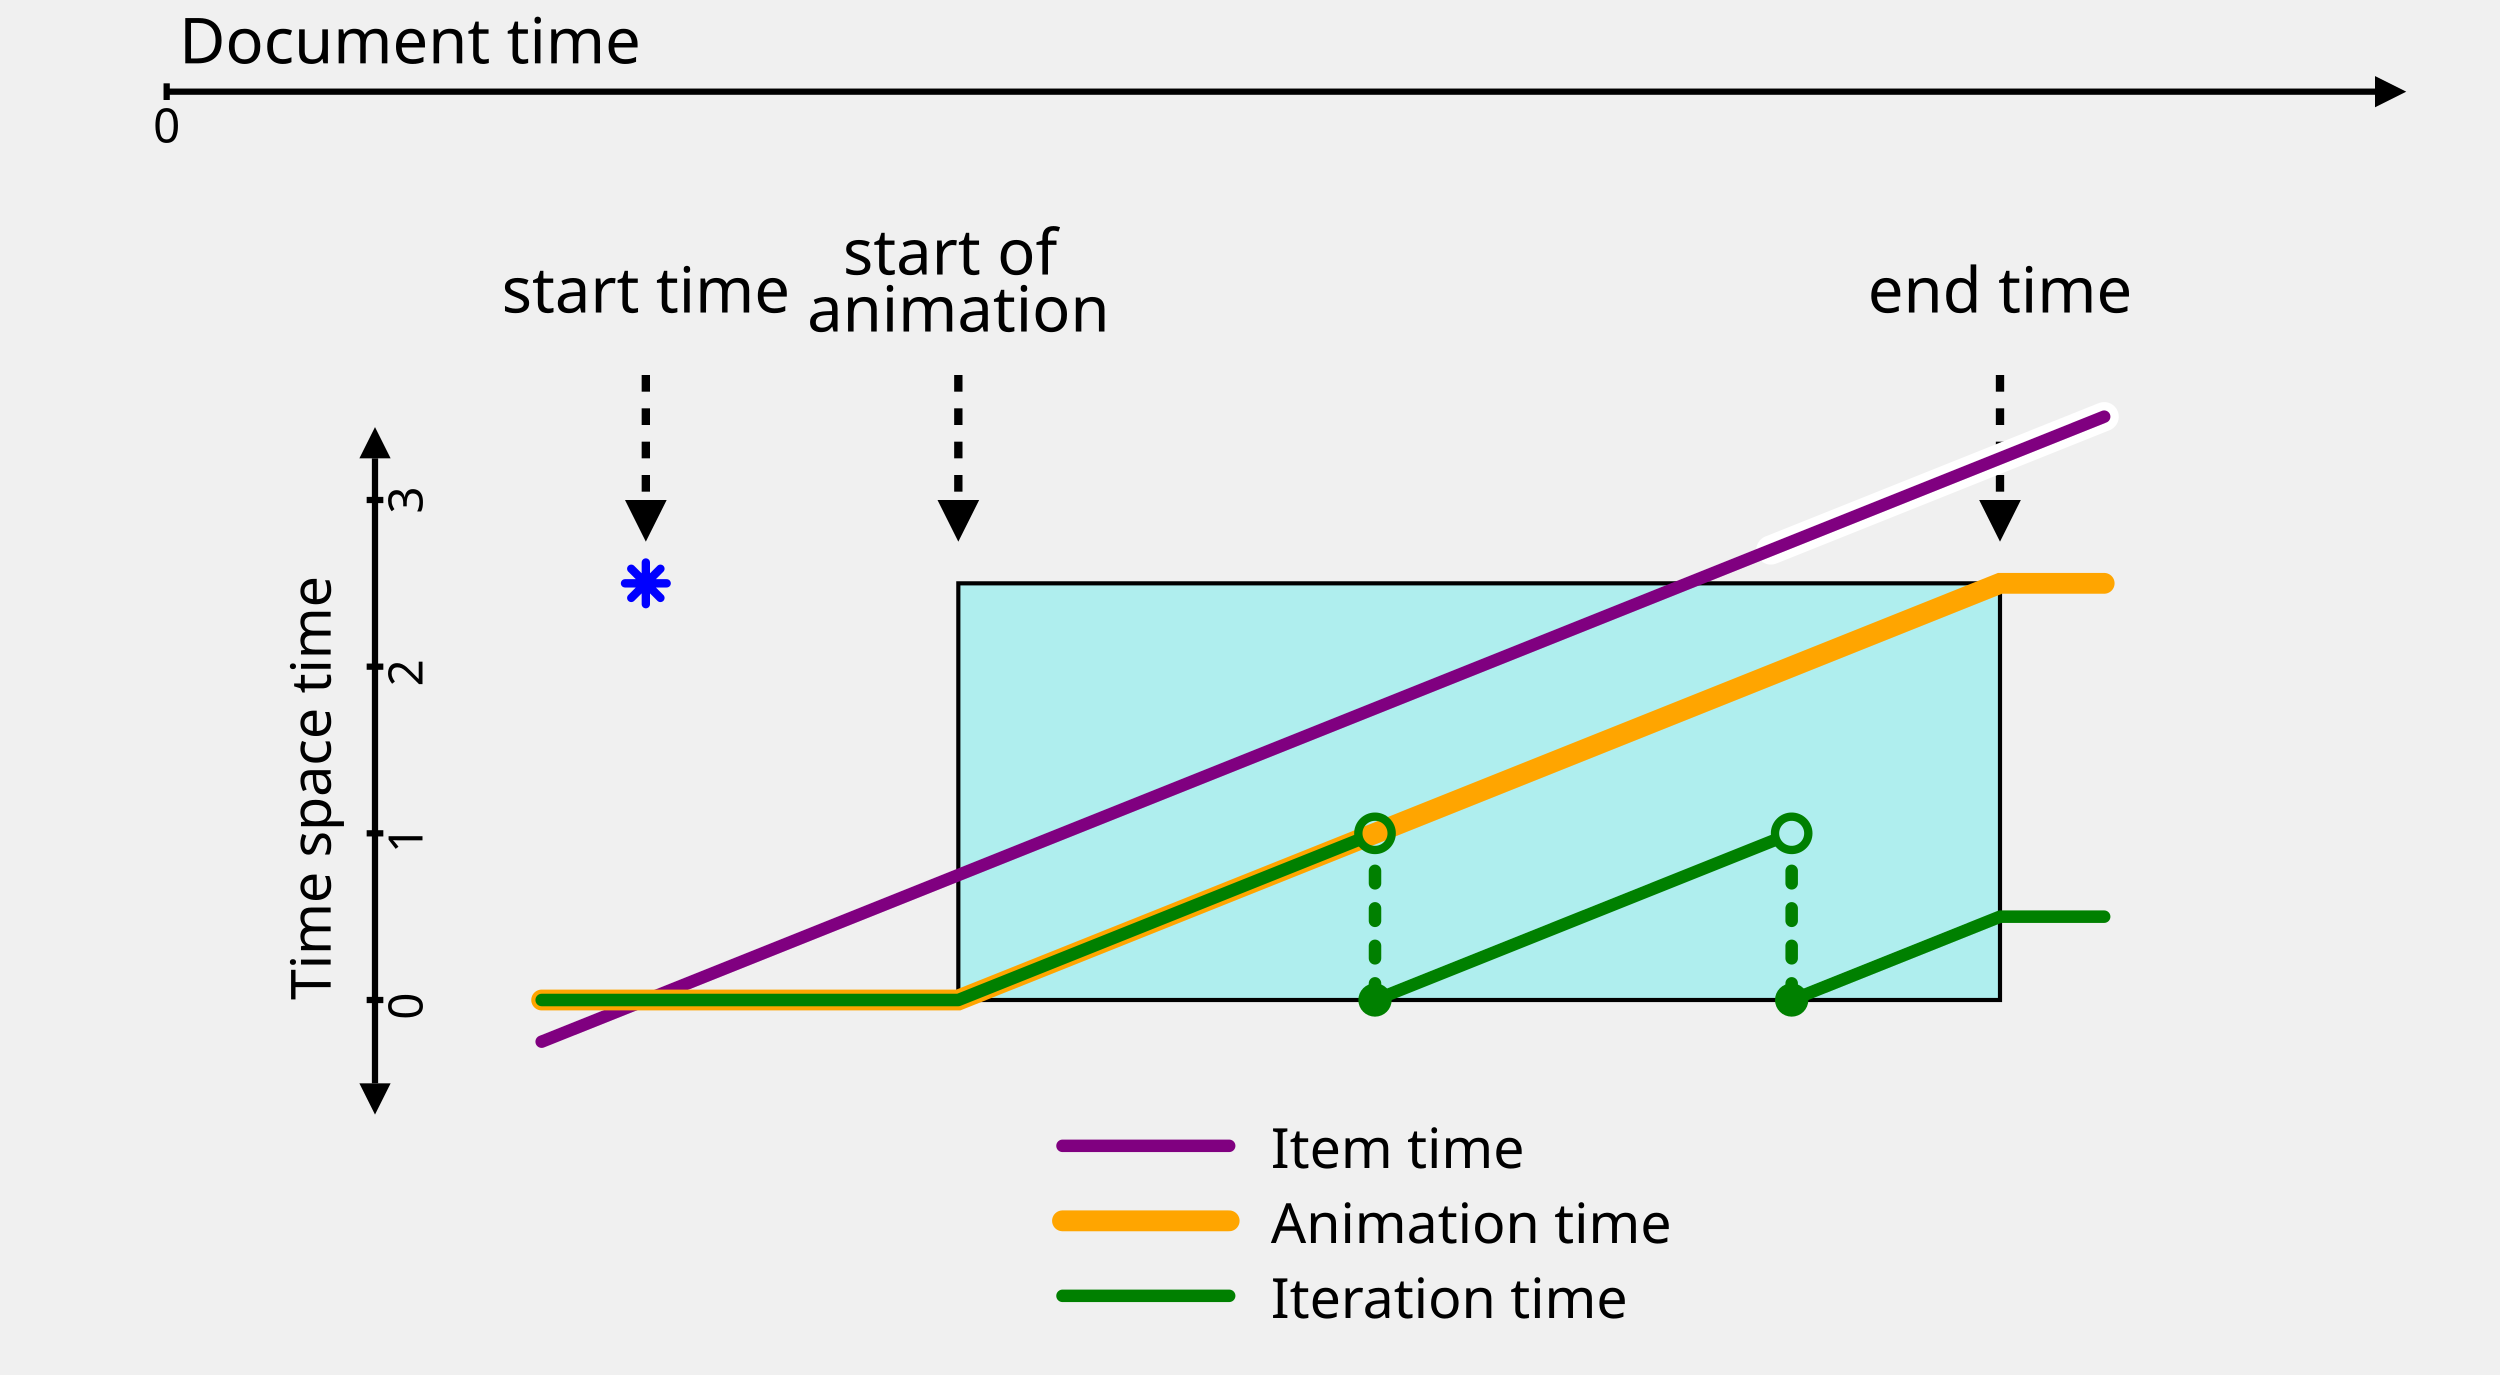
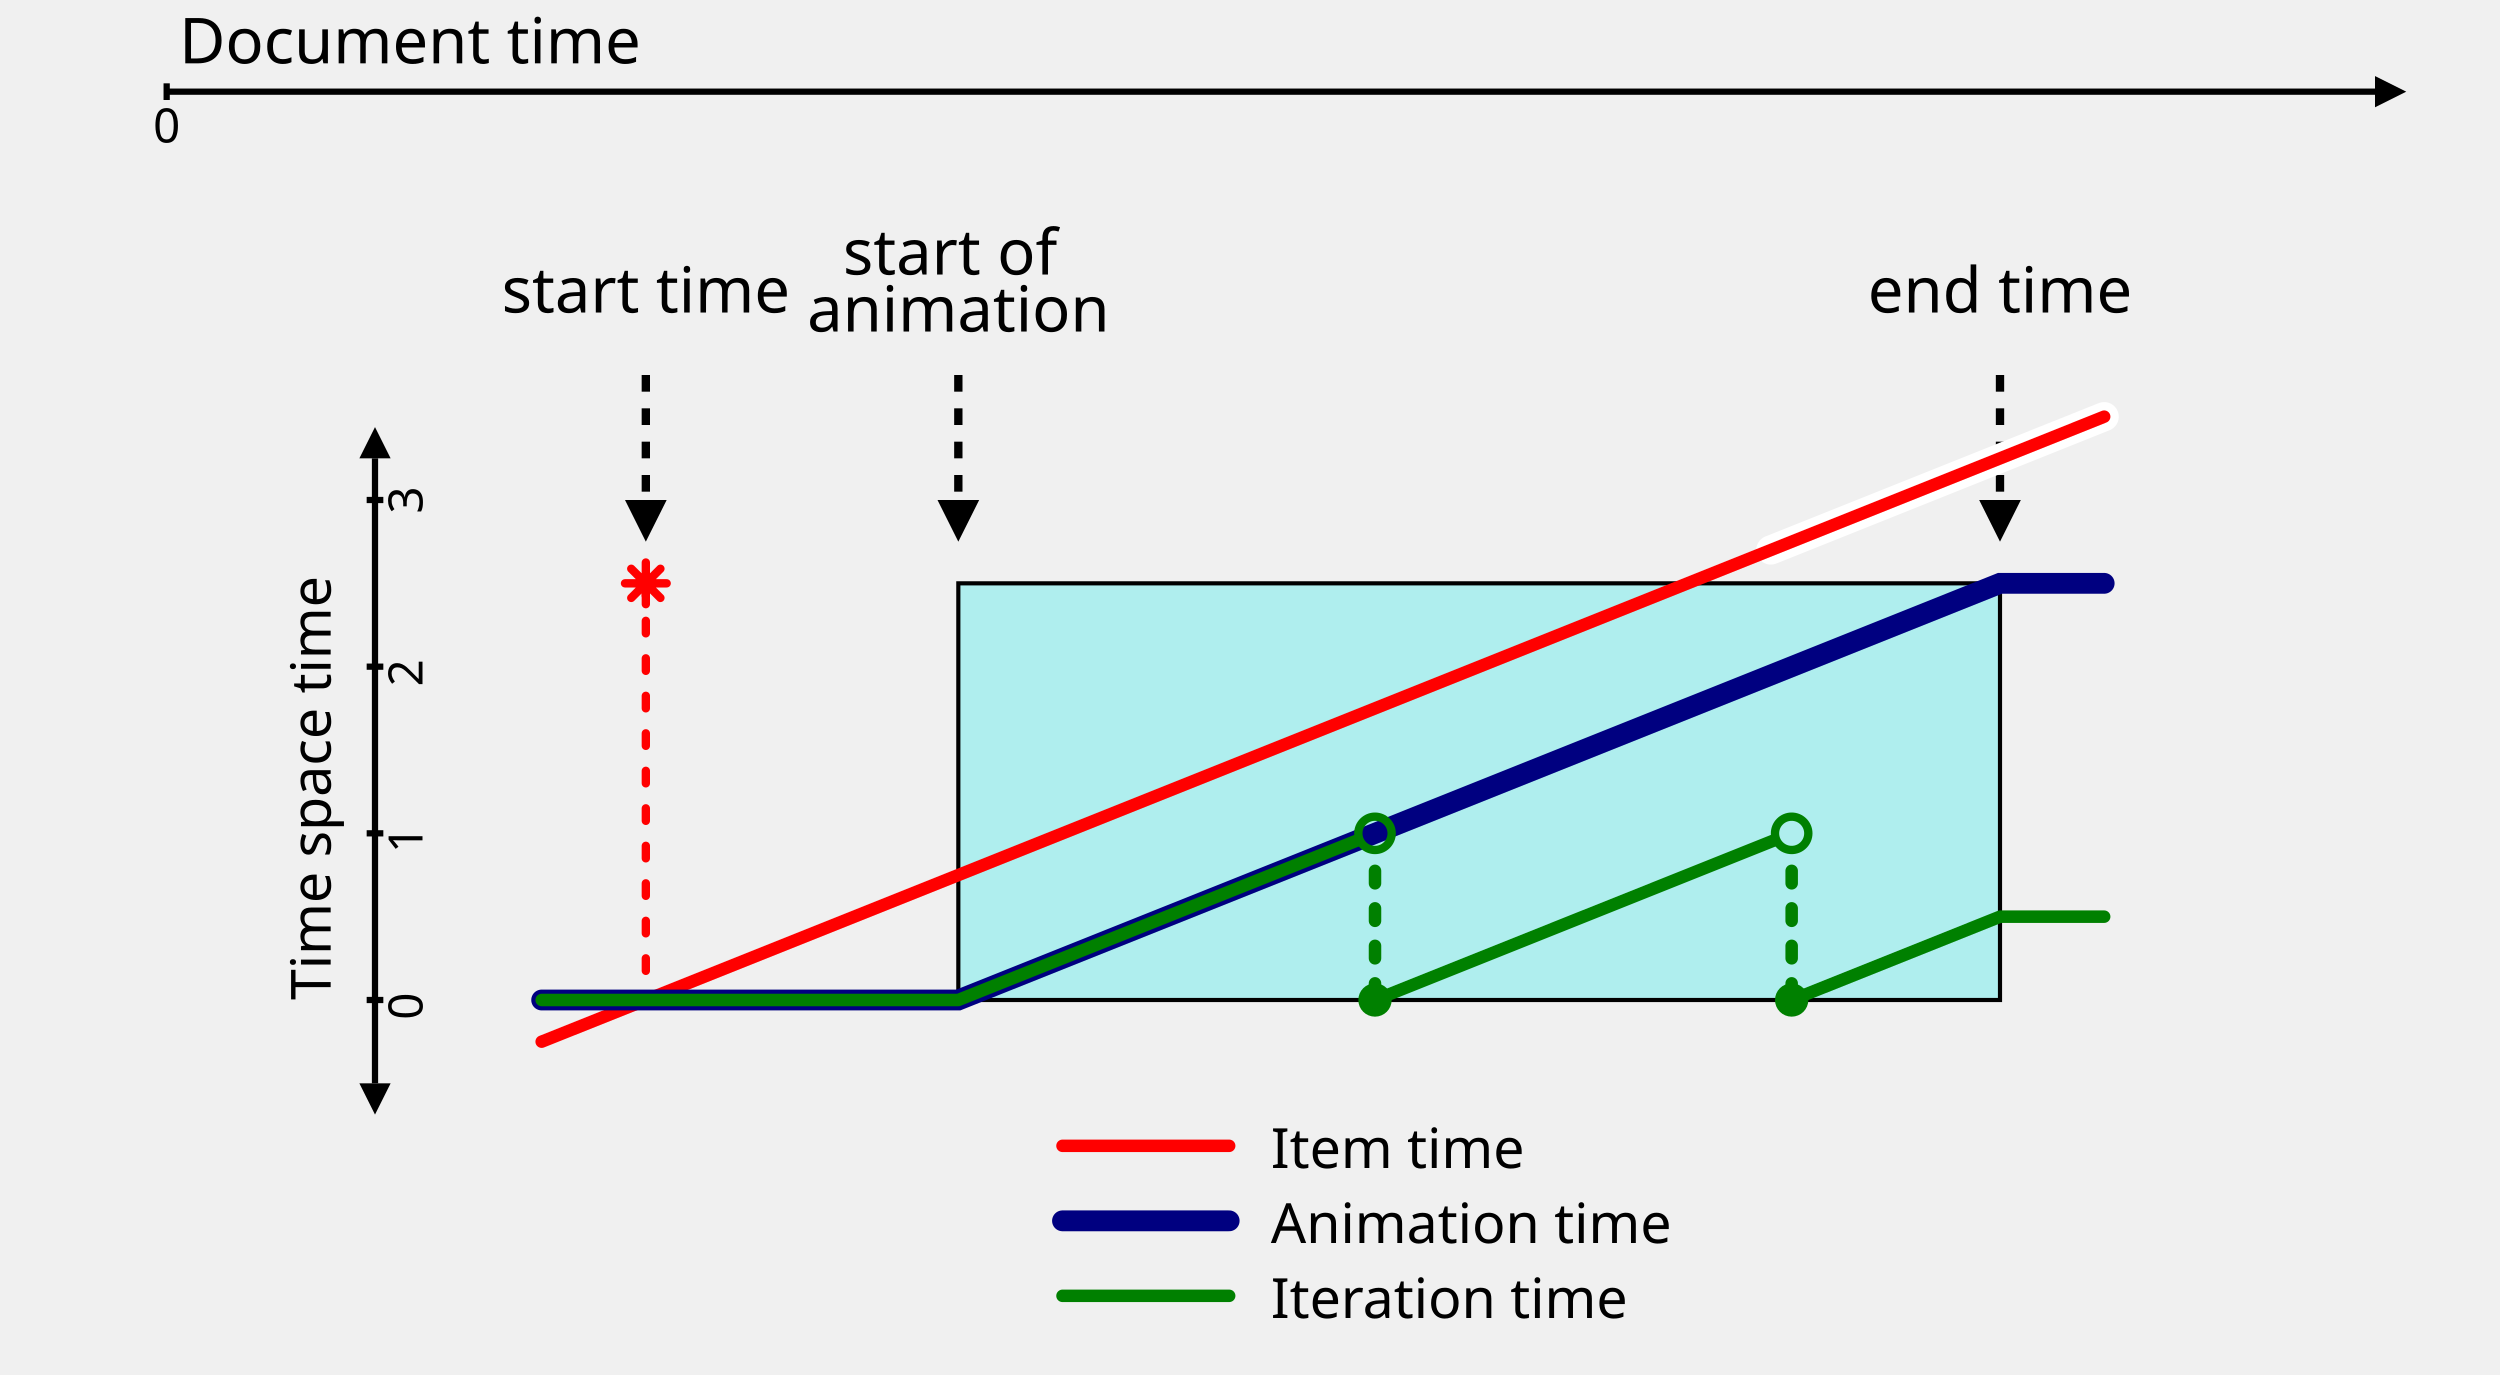
<svg xmlns="http://www.w3.org/2000/svg" xmlns:xlink="http://www.w3.org/1999/xlink" width="100%" height="100%" viewBox="0 0 600 330">
  <defs>
    <style type="text/css">
    svg {
      font-size: 19px;
      font-family: sans-serif;
    }

    /*
     * Line work
     */
    .line, .arrowLine, .dottedArrow, .doubleArrowLine {
      stroke: black;
      stroke-width: 1.5;
      fill: none;
    }
    .arrowLine, .dottedArrow {
      marker-end: url(#arrow);
    }
    .dottedArrow {
      stroke-dasharray: 4 4;
      stroke-width: 2;
    }
    .doubleArrowLine {
      marker-start: url(#reverseArrow);
      marker-end: url(#arrow);
    }

    /*
     * Animation spans
     */
    .animatingSpan  {
      fill: paleturquoise;
      stroke: black;
    }
+     .itemSpan {
+       fill: none;
+       stroke: red;
+       stroke-dasharray: 3 6;
+       stroke-width: 2;
+       stroke-linecap: round;
+     }

    /*
     * Text labels
     */
    .documentTimelineLabel {
      font-size: 0.8em;
    }
    .timeLabel {
      text-anchor: middle;
      font-size: 0.8em;
    }
    .localTimelineLabel {
      font-size: 0.7em;
    }
    .localTimelineTick {
      font-size: 0.6em;
      text-anchor: middle;
    }
    .legendText {
      font-size: 0.7em;
    }

    /*
     * Time space lines
     */
    .itemTime {
-       stroke: purple;
+       stroke: red;
      stroke-width: 3;
      fill: none;
      stroke-linecap: round;
    }
    .itemTimeMask {
      stroke: white;
      stroke-width: 7;
      fill: none;
      stroke-linecap: round;
    }
    .animationTime {
-       stroke: orange;
+       stroke: navy;
      stroke-width: 5;
      fill: none;
      stroke-linecap: round;
    }
    .iterationTime, .iterationTimeDotted {
      stroke: green;
      stroke-width: 3;
      fill: none;
      stroke-linecap: round;
      stroke-linejoin: round;
    }
    .iterationTimeDotted {
      stroke-dasharray: 3 6;
    }
    .excludedPoint {
      fill: none;
      stroke: green;
      stroke-width: 2;
    }
    .includedPoint {
      fill: green;
      stroke: green;
      stroke-width: 2;
    }
    </style>
    <style type="text/css">
      .blackArrowHead {
        fill: black;
        stroke: none;
      }
    </style>
    <marker id="arrow" viewBox="0 -5 10 10" orient="auto" markerWidth="5" markerHeight="5">
      <path d="M0-5l10 5l-10 5z" class="blackArrowHead" />
    </marker>
    <marker id="reverseArrow" viewBox="-10 -5 10 10" orient="auto" markerWidth="5" markerHeight="5">
      <path d="M0-5l-10 5l10 5z" class="blackArrowHead" />
    </marker>
    <style type="text/css">
      .startTimeStar {
-         stroke: blue;
+         stroke: red;
        stroke-linecap: round;
        stroke-width: 2;
        fill: none;
      }
    </style>
-     <path d="M-3.5-3.5l7 7M3.5-3.5l-7 7M0-5v10M-5 0h10" class="startTimeStar" id="star" />
    <path d="M-3.5-3.5l7 7M3.5-3.5l-7 7M0-5v10M-5 0h10" class="startTimeStar" id="star" />
  </defs>
  <g>
    <text x="43" y="1em" class="documentTimelineLabel">Document time</text>
    <line x1="40" x2="95%" y1="22" y2="22" class="arrowLine" />
    <path d="M40 20v4" class="line" />
    <text x="40" y="3em" class="localTimelineTick">0</text>
  </g>
  <g transform="translate(155 20)">
    <g transform="translate(0 55)">
      <text class="timeLabel">start time</text>
      <text x="75" class="timeLabel" y="-0.6em">start of
                       <tspan x="75" dy="0.9em">animation</tspan>
      </text>
      <text x="325" class="timeLabel">end time</text>
    </g>
    <g transform="translate(0 70)">
      <path d="M0 0v30" class="dottedArrow" />
      <path d="M75 0v30" class="dottedArrow" />
      <path d="M325 0v30" class="dottedArrow" />
    </g>
    <g transform="translate(0 120)">
+       <mask id="itemSpanOverlapMask">
+         <rect x="-10" y="-10" width="85" height="120" fill="white" />
+       </mask>
+       <line y2="100" class="itemSpan" />
      <rect x="75" width="250" height="100" class="animatingSpan" />
      <use xlink:href="#star" />
    </g>
    <g transform="translate(-65 220)">
      <text y="-0.8em" transform="rotate(-90)" class="localTimelineLabel">
        Time space time</text>
      <path d="M0 20v-150" class="doubleArrowLine" />
      <path d="M-2 0h4M-2-40h4M-2-80h4M-2-120h4" class="line" />
      <text y="1em" transform="rotate(-90)" class="localTimelineTick">
        0
        <tspan x="40">1</tspan>
        <tspan x="80">2</tspan>
        <tspan x="120">3</tspan>
      </text>
    </g>
    <g transform="translate(0 220)">
      <path d="M270-108l80-32" class="itemTimeMask" />
      <path d="M-25 10l375-150" class="itemTime" />
      <path d="M-25 0h100l250-100h25" class="animationTime" />
      <path d="M-25 0h100l100-40m0 40l100-40m0 40l50-20h25" class="iterationTime" mask="url(#excludedEndPoints)" />
      <path d="M175-40v40m100-40v40" class="iterationTimeDotted" mask="url(#excludedEndPoints)" />
      <circle cx="175" cy="-40" r="4" class="excludedPoint" />
      <circle cx="175" cy="0" r="3" class="includedPoint" />
      <circle cx="275" cy="-40" r="4" class="excludedPoint" />
      <circle cx="275" cy="0" r="3" class="includedPoint" />
      <mask id="excludedEndPoints">
        <rect x="-30" y="-110" width="390" height="120" fill="white" />
        <circle cx="175" cy="-40" r="4" fill="black" stroke="none" />
        <circle cx="275" cy="-40" r="4" fill="black" stroke="none" />
      </mask>
    </g>
    <g transform="translate(100 255)">
      <path d="M0 0h40" class="itemTime" />
      <text x="50px" y="0.4em" class="legendText">Item time</text>
      <g transform="translate(0 18)">
        <path d="M0 0h40" class="animationTime" />
        <text x="50px" y="0.4em" class="legendText">Animation time</text>
      </g>
      <g transform="translate(0 36)">
        <path d="M0 0h40" class="iterationTime" />
        <text x="50px" y="0.4em" class="legendText">Iteration time</text>
      </g>
    </g>
  </g>
</svg>
